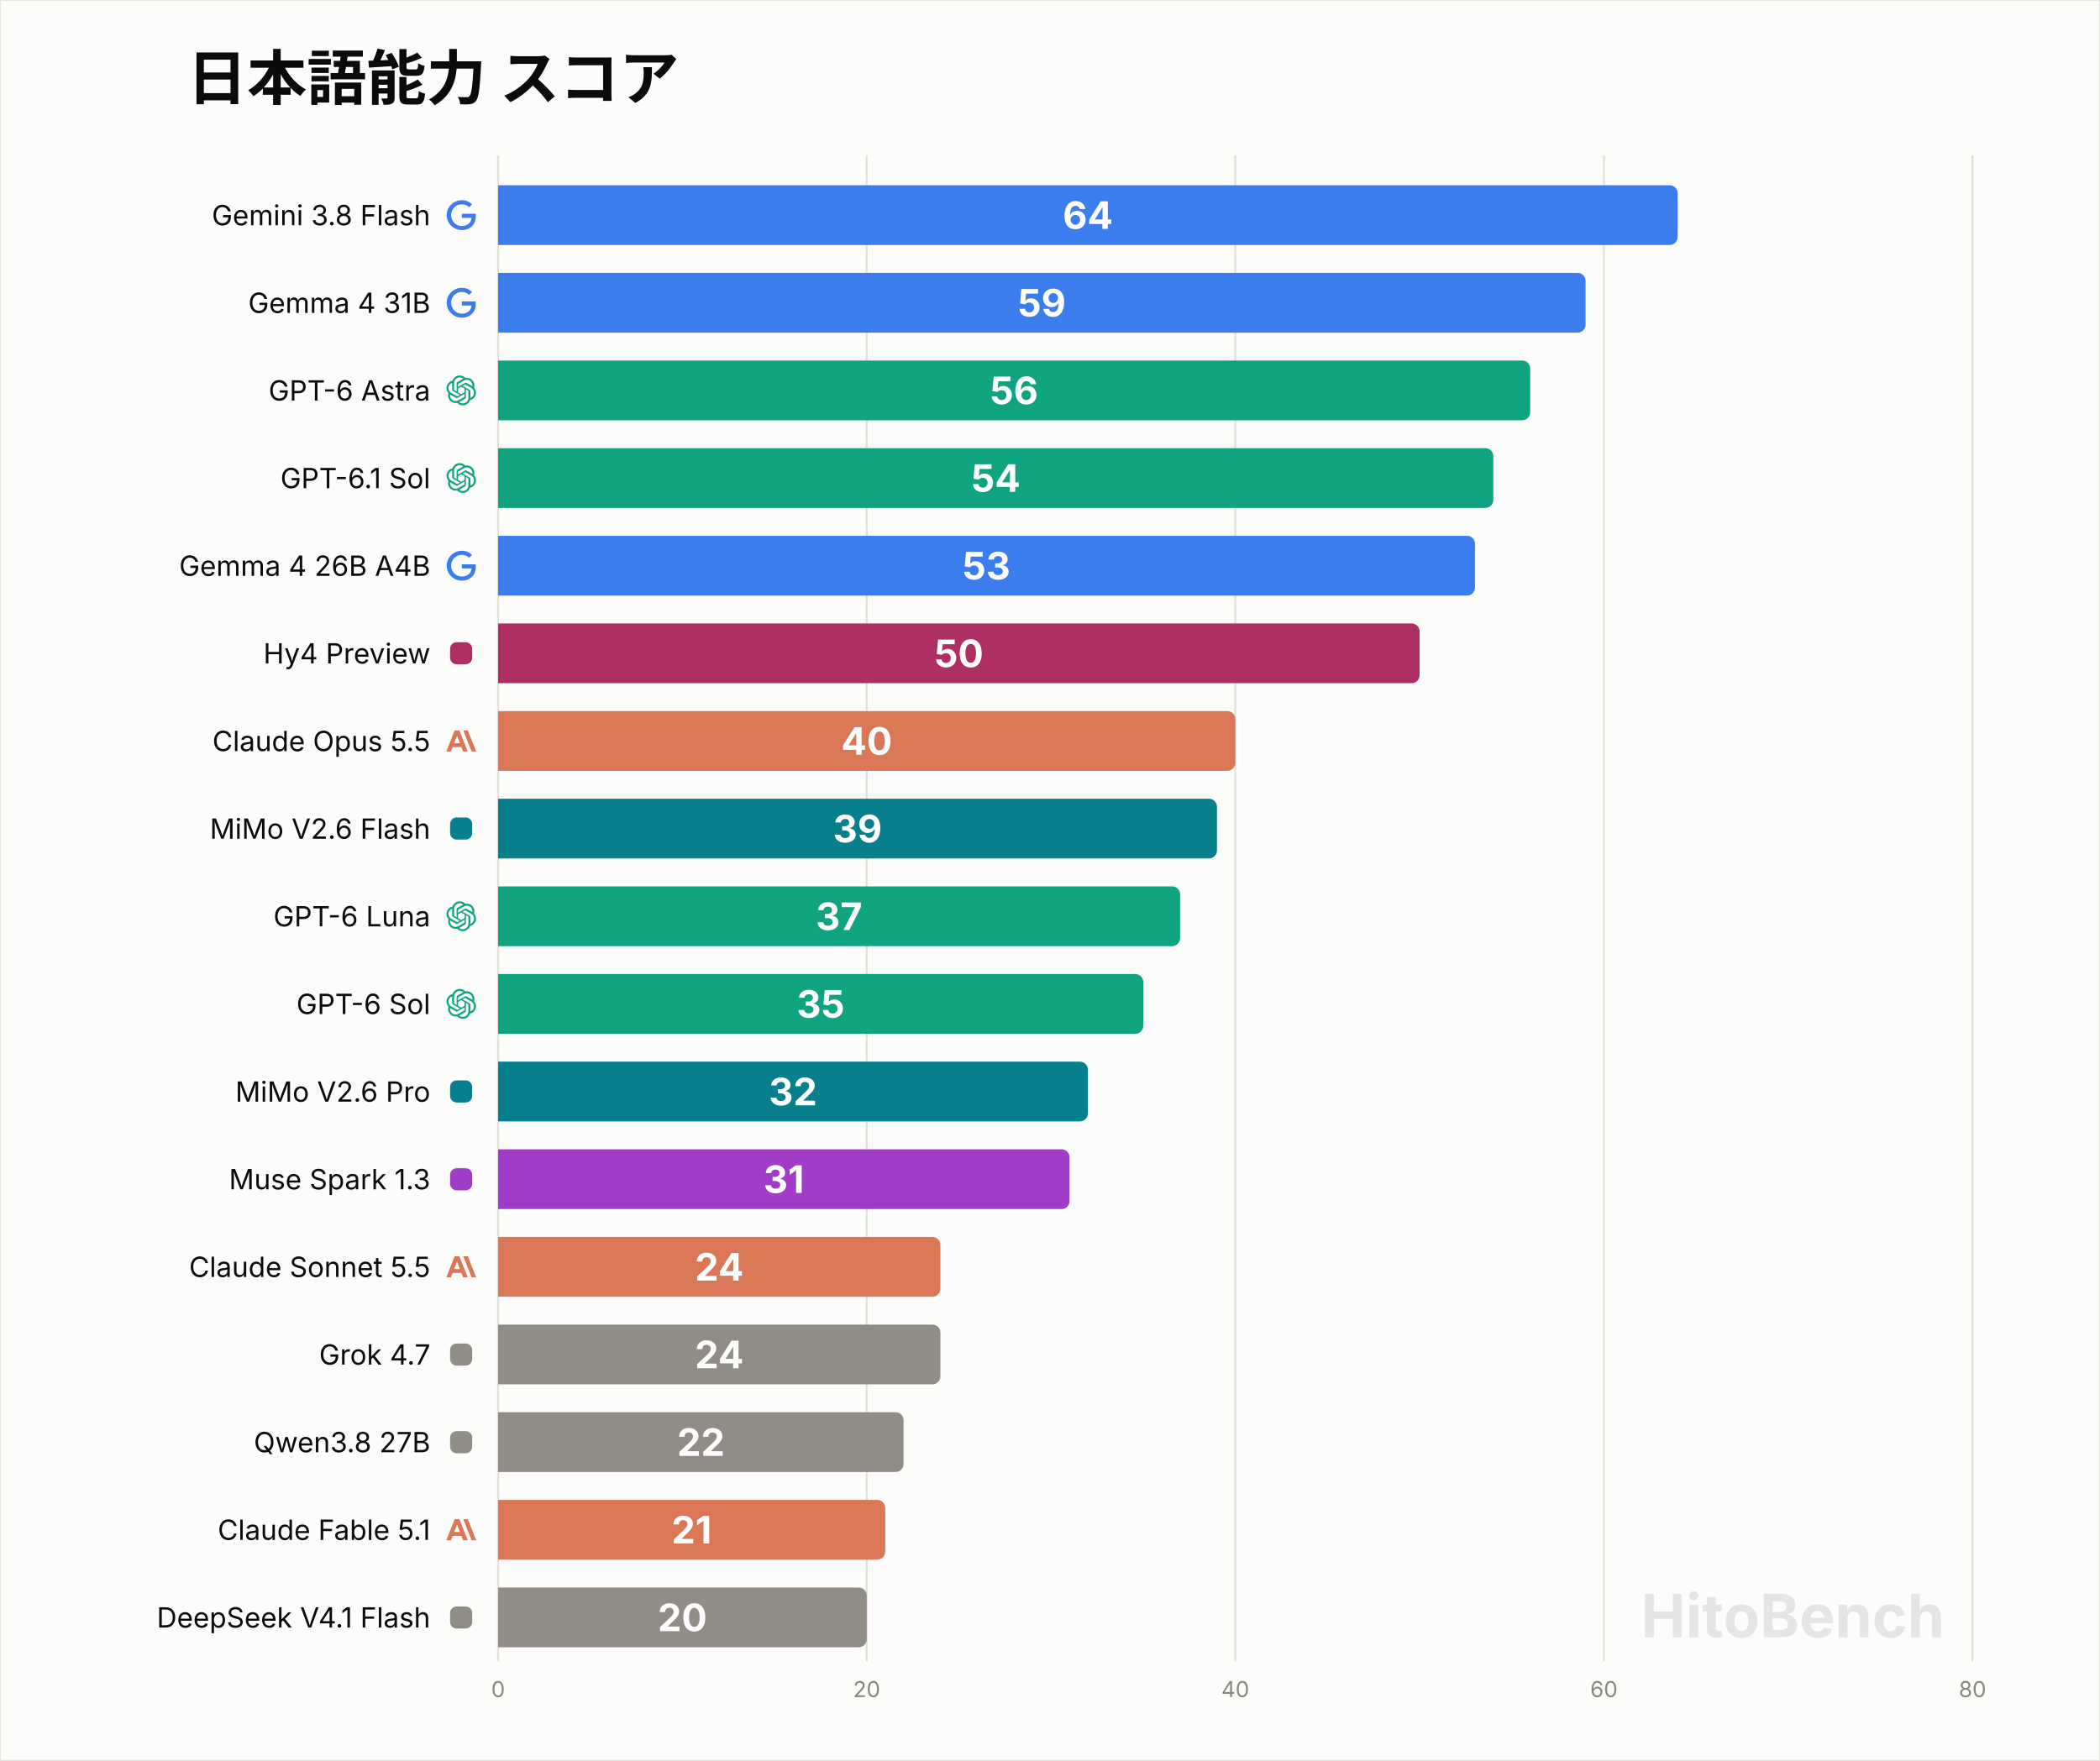
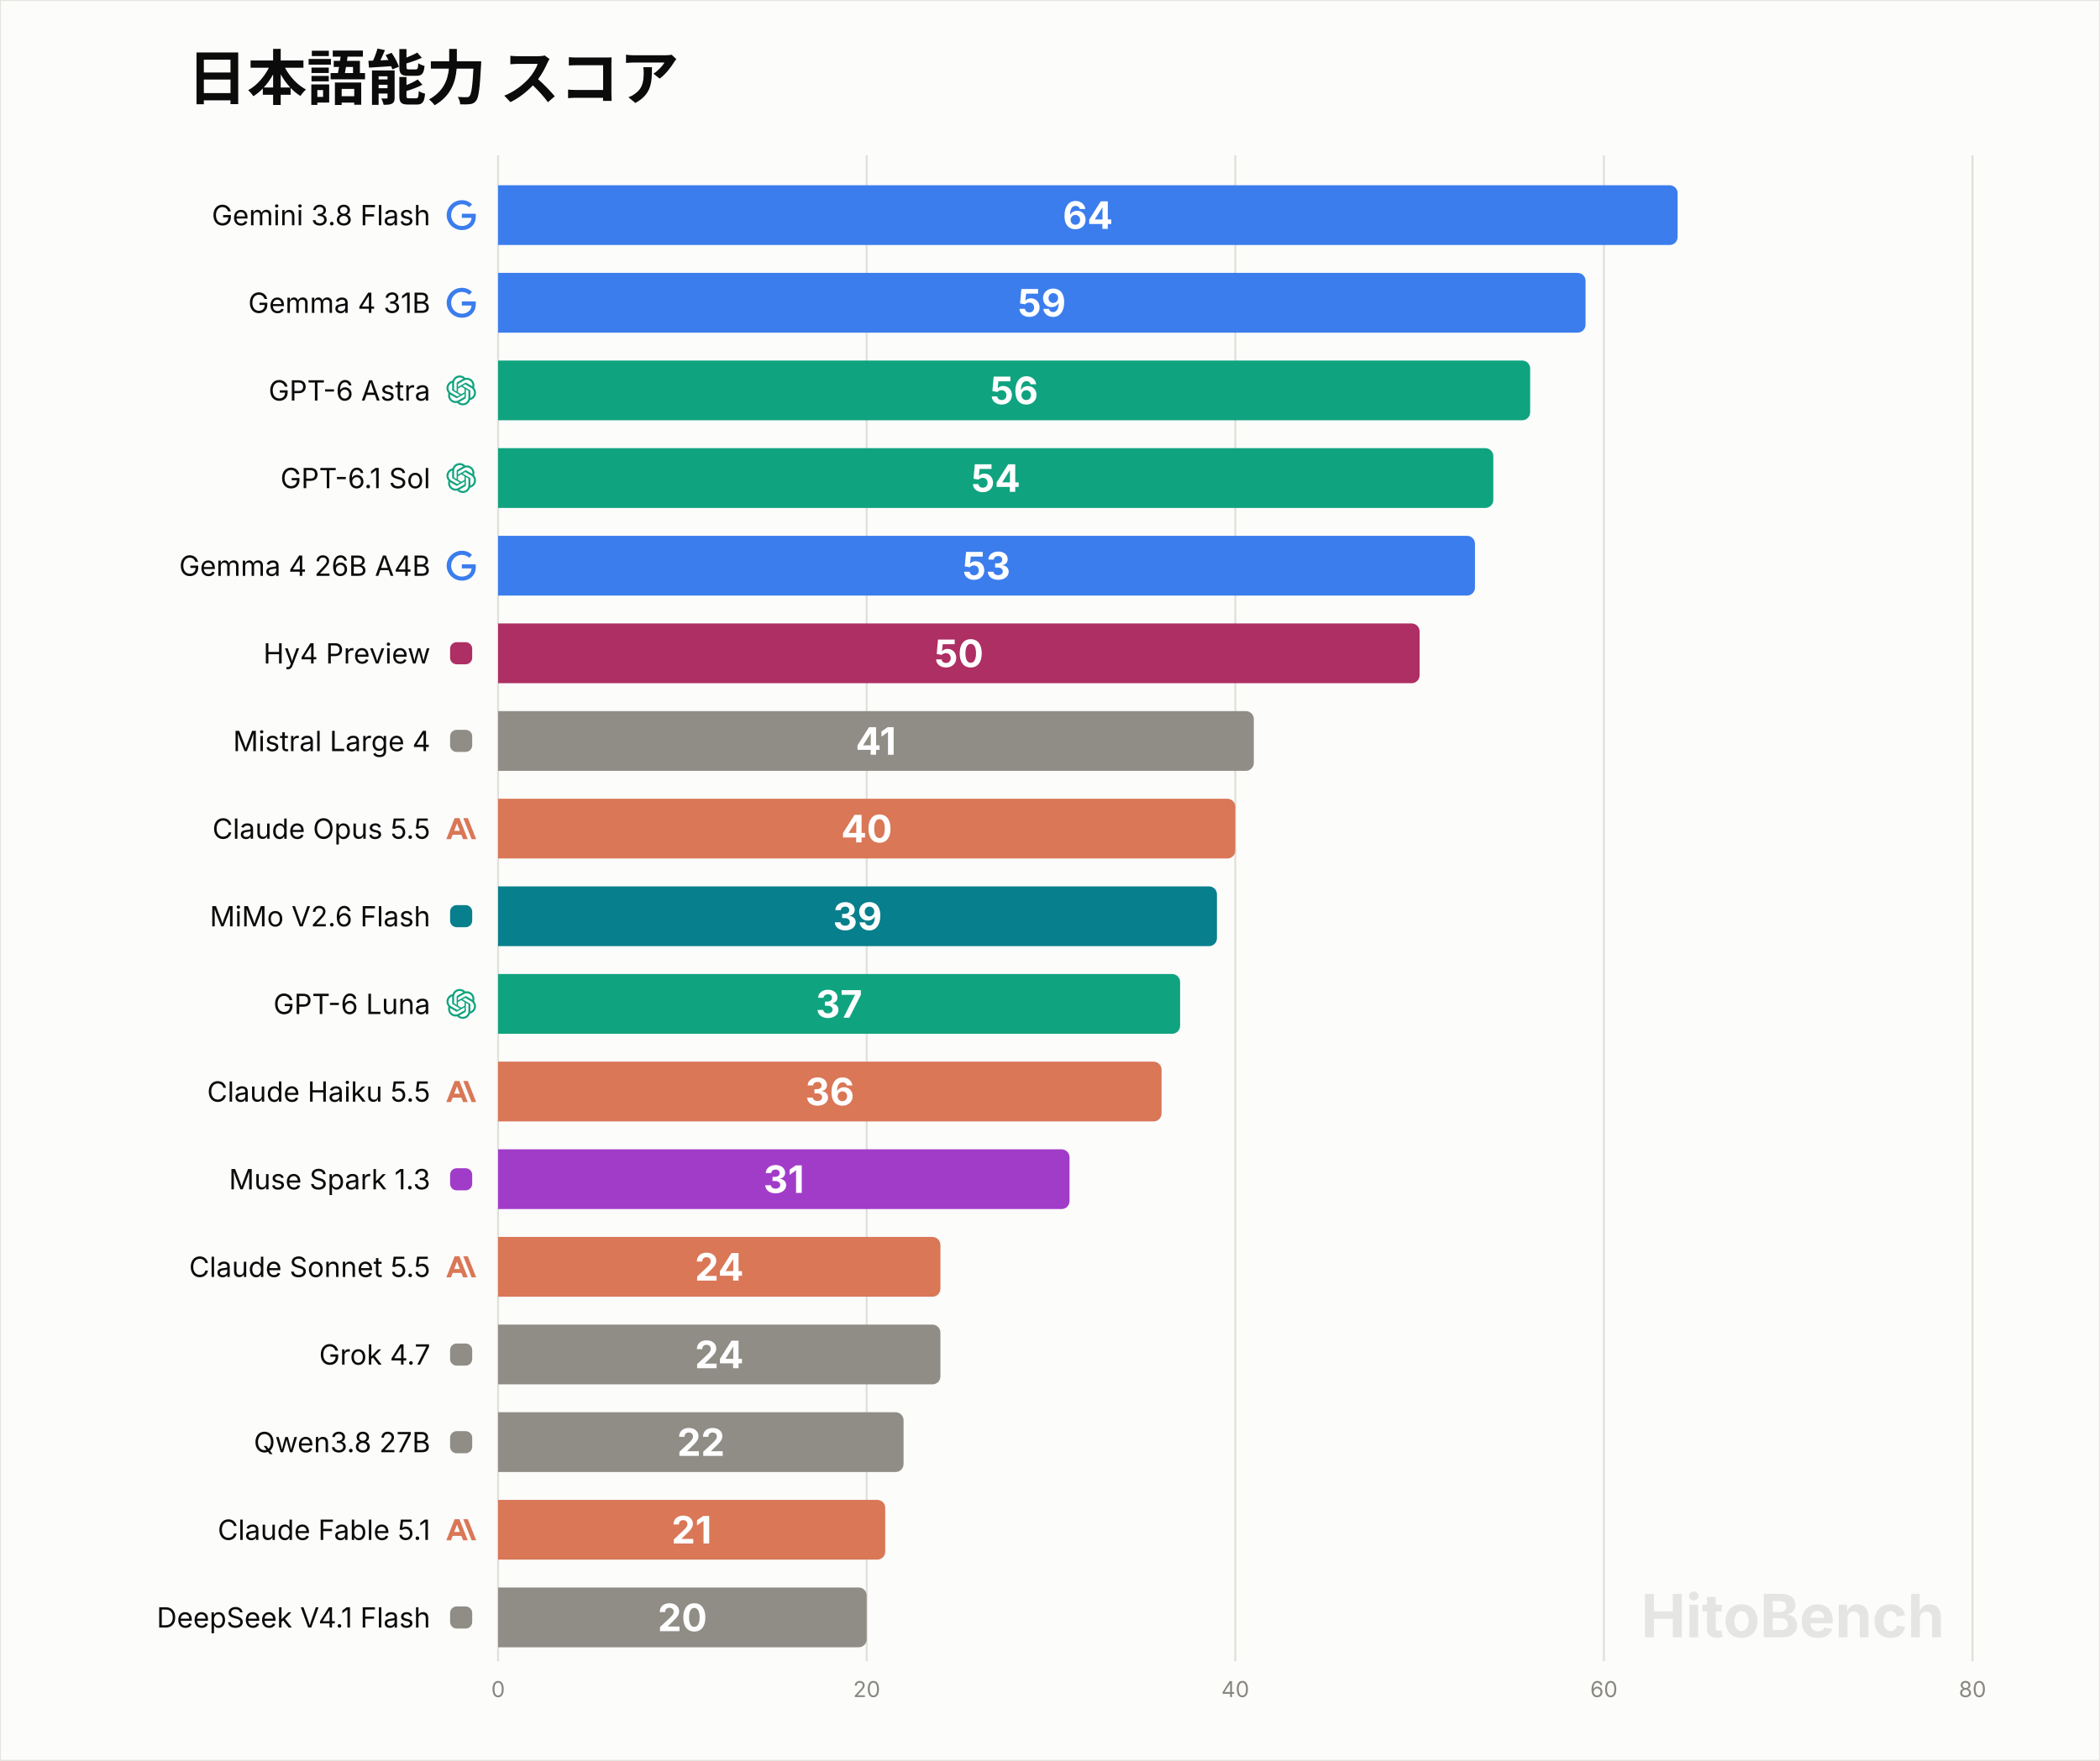
<svg xmlns="http://www.w3.org/2000/svg" viewBox="0 0 1054 884" width="1054" height="884" font-family="system-ui, -apple-system, 'Segoe UI', 'Hiragino Kaku Gothic ProN', 'Noto Sans JP', sans-serif" role="img">
  <rect x="0" y="0" width="1054" height="884" fill="#fcfcfb" stroke="#e5e4de" />
  <text fill="#0b0b0b" font-size="30" font-weight="700" x="94" y="50">日本語能力 スコア</text>
  <g transform="translate(18 58)">
    <line stroke="#e1e0d9" stroke-width="1" x1="232.0" y1="20" x2="232.0" y2="776" />
    <line stroke="#e1e0d9" stroke-width="1" x1="417.0" y1="20" x2="417.0" y2="776" />
    <line stroke="#e1e0d9" stroke-width="1" x1="602.0" y1="20" x2="602.0" y2="776" />
    <line stroke="#e1e0d9" stroke-width="1" x1="787.0" y1="20" x2="787.0" y2="776" />
    <line stroke="#e1e0d9" stroke-width="1" x1="972.0" y1="20" x2="972.0" y2="776" />
    <text fill="#898781" font-size="11" x="232.0" y="794" text-anchor="middle">0</text>
    <text fill="#898781" font-size="11" x="417.0" y="794" text-anchor="middle">20</text>
    <text fill="#898781" font-size="11" x="602.0" y="794" text-anchor="middle">40</text>
    <text fill="#898781" font-size="11" x="787.0" y="794" text-anchor="middle">60</text>
    <text fill="#898781" font-size="11" x="972.0" y="794" text-anchor="middle">80</text>
    <text fill="#0b0b0b" fill-opacity="0.09" font-size="30" font-weight="700" x="958.0" y="764.0" text-anchor="end">HitoBench</text>
    <g>
      <path transform="translate(206.0 42.5) scale(0.625)" fill="#3b7ded" d="M12.48 10.92v3.28h7.84c-.24 1.84-.853 3.187-1.787 4.133-1.147 1.147-2.933 2.4-6.053 2.4-4.827 0-8.6-3.893-8.6-8.72s3.773-8.72 8.6-8.72c2.6 0 4.507 1.027 5.907 2.347l2.307-2.307C18.747 1.44 16.133 0 12.48 0 5.867 0 .307 5.387.307 12s5.56 12 12.173 12c3.573 0 6.267-1.173 8.373-3.36 2.16-2.16 2.84-5.213 2.84-7.667 0-.76-.053-1.467-.173-2.053H12.48z" />
      <text fill="#0b0b0b" font-size="14" x="198" y="50" text-anchor="end" dominant-baseline="central">Gemini 3.8 Flash</text>
      <path fill="#3b7ded" d="M232.0 35.0 H820.0 a4 4 0 0 1 4 4 V61.0 a4 4 0 0 1 -4 4 H232.0 Z" />
      <text fill="#ffffff" font-size="19" font-weight="700" x="528.0" y="50" text-anchor="middle" dominant-baseline="central">64</text>
    </g>
    <g>
      <path transform="translate(206.0 86.5) scale(0.625)" fill="#3b7ded" d="M12.48 10.92v3.28h7.84c-.24 1.84-.853 3.187-1.787 4.133-1.147 1.147-2.933 2.4-6.053 2.4-4.827 0-8.6-3.893-8.6-8.72s3.773-8.72 8.6-8.72c2.6 0 4.507 1.027 5.907 2.347l2.307-2.307C18.747 1.44 16.133 0 12.48 0 5.867 0 .307 5.387.307 12s5.56 12 12.173 12c3.573 0 6.267-1.173 8.373-3.36 2.16-2.16 2.84-5.213 2.84-7.667 0-.76-.053-1.467-.173-2.053H12.48z" />
      <text fill="#0b0b0b" font-size="14" x="198" y="94" text-anchor="end" dominant-baseline="central">Gemma 4 31B</text>
      <path fill="#3b7ded" d="M232.0 79.0 H773.8 a4 4 0 0 1 4 4 V105.0 a4 4 0 0 1 -4 4 H232.0 Z" />
      <text fill="#ffffff" font-size="19" font-weight="700" x="504.9" y="94" text-anchor="middle" dominant-baseline="central">59</text>
    </g>
    <g>
      <path transform="translate(206.0 130.5) scale(0.625)" fill="#10a37f" d="M22.282 9.821a5.985 5.985 0 0 0-.516-4.911 6.046 6.046 0 0 0-6.51-2.9A6.065 6.065 0 0 0 4.981 4.182a5.985 5.985 0 0 0-3.998 2.9 6.046 6.046 0 0 0 .743 7.097 5.98 5.98 0 0 0 .511 4.911 6.051 6.051 0 0 0 6.515 2.9A5.985 5.985 0 0 0 13.26 24a6.056 6.056 0 0 0 5.772-4.206 5.989 5.989 0 0 0 3.998-2.9 6.056 6.056 0 0 0-.748-7.073zm-9.022 12.608a4.476 4.476 0 0 1-2.876-1.041l.142-.08 4.778-2.758a.795.795 0 0 0 .393-.681v-6.737l2.02 1.169a.071.071 0 0 1 .038.052v5.583a4.504 4.504 0 0 1-4.495 4.494zm-9.661-4.125a4.471 4.471 0 0 1-.535-3.014l.142.085 4.783 2.758a.771.771 0 0 0 .781 0l5.843-3.369v2.332a.08.08 0 0 1-.033.061L9.74 19.95a4.499 4.499 0 0 1-6.141-1.646zM2.341 7.896a4.485 4.485 0 0 1 2.365-1.973V11.6a.766.766 0 0 0 .388.676l5.814 3.354-2.02 1.169a.076.076 0 0 1-.071 0l-4.83-2.787A4.504 4.504 0 0 1 2.341 7.872zm16.596 3.856L13.104 8.364 15.119 7.2a.076.076 0 0 1 .071 0l4.83 2.791a4.494 4.494 0 0 1-.676 8.104v-5.677a.79.79 0 0 0-.407-.667zm2.011-3.023l-.142-.085-4.774-2.782a.776.776 0 0 0-.785 0L9.409 9.23V6.897a.066.066 0 0 1 .028-.061l4.83-2.787a4.499 4.499 0 0 1 6.68 4.66zM8.306 12.863l-2.02-1.164a.08.08 0 0 1-.038-.057V6.074a4.499 4.499 0 0 1 7.376-3.454l-.142.081L8.704 5.459a.795.795 0 0 0-.393.681zm1.098-2.365l2.602-1.5 2.607 1.5v2.999l-2.597 1.5-2.607-1.5Z" />
      <text fill="#0b0b0b" font-size="14" x="198" y="138" text-anchor="end" dominant-baseline="central">GPT-6 Astra</text>
      <path fill="#10a37f" d="M232.0 123.0 H746.0 a4 4 0 0 1 4 4 V149.0 a4 4 0 0 1 -4 4 H232.0 Z" />
      <text fill="#ffffff" font-size="19" font-weight="700" x="491.0" y="138" text-anchor="middle" dominant-baseline="central">56</text>
    </g>
    <g>
      <path transform="translate(206.0 174.5) scale(0.625)" fill="#10a37f" d="M22.282 9.821a5.985 5.985 0 0 0-.516-4.911 6.046 6.046 0 0 0-6.51-2.9A6.065 6.065 0 0 0 4.981 4.182a5.985 5.985 0 0 0-3.998 2.9 6.046 6.046 0 0 0 .743 7.097 5.98 5.98 0 0 0 .511 4.911 6.051 6.051 0 0 0 6.515 2.9A5.985 5.985 0 0 0 13.26 24a6.056 6.056 0 0 0 5.772-4.206 5.989 5.989 0 0 0 3.998-2.9 6.056 6.056 0 0 0-.748-7.073zm-9.022 12.608a4.476 4.476 0 0 1-2.876-1.041l.142-.08 4.778-2.758a.795.795 0 0 0 .393-.681v-6.737l2.02 1.169a.071.071 0 0 1 .038.052v5.583a4.504 4.504 0 0 1-4.495 4.494zm-9.661-4.125a4.471 4.471 0 0 1-.535-3.014l.142.085 4.783 2.758a.771.771 0 0 0 .781 0l5.843-3.369v2.332a.08.08 0 0 1-.033.061L9.74 19.95a4.499 4.499 0 0 1-6.141-1.646zM2.341 7.896a4.485 4.485 0 0 1 2.365-1.973V11.6a.766.766 0 0 0 .388.676l5.814 3.354-2.02 1.169a.076.076 0 0 1-.071 0l-4.83-2.787A4.504 4.504 0 0 1 2.341 7.872zm16.596 3.856L13.104 8.364 15.119 7.2a.076.076 0 0 1 .071 0l4.83 2.791a4.494 4.494 0 0 1-.676 8.104v-5.677a.79.79 0 0 0-.407-.667zm2.011-3.023l-.142-.085-4.774-2.782a.776.776 0 0 0-.785 0L9.409 9.23V6.897a.066.066 0 0 1 .028-.061l4.83-2.787a4.499 4.499 0 0 1 6.68 4.66zM8.306 12.863l-2.02-1.164a.08.08 0 0 1-.038-.057V6.074a4.499 4.499 0 0 1 7.376-3.454l-.142.081L8.704 5.459a.795.795 0 0 0-.393.681zm1.098-2.365l2.602-1.5 2.607 1.5v2.999l-2.597 1.5-2.607-1.5Z" />
      <text fill="#0b0b0b" font-size="14" x="198" y="182" text-anchor="end" dominant-baseline="central">GPT-6.1 Sol</text>
      <path fill="#10a37f" d="M232.0 167.0 H727.5 a4 4 0 0 1 4 4 V193.0 a4 4 0 0 1 -4 4 H232.0 Z" />
      <text fill="#ffffff" font-size="19" font-weight="700" x="481.8" y="182" text-anchor="middle" dominant-baseline="central">54</text>
    </g>
    <g>
      <path transform="translate(206.0 218.5) scale(0.625)" fill="#3b7ded" d="M12.48 10.92v3.28h7.84c-.24 1.84-.853 3.187-1.787 4.133-1.147 1.147-2.933 2.4-6.053 2.4-4.827 0-8.6-3.893-8.6-8.72s3.773-8.72 8.6-8.72c2.6 0 4.507 1.027 5.907 2.347l2.307-2.307C18.747 1.44 16.133 0 12.48 0 5.867 0 .307 5.387.307 12s5.56 12 12.173 12c3.573 0 6.267-1.173 8.373-3.36 2.16-2.16 2.84-5.213 2.84-7.667 0-.76-.053-1.467-.173-2.053H12.48z" />
      <text fill="#0b0b0b" font-size="14" x="198" y="226" text-anchor="end" dominant-baseline="central">Gemma 4 26B A4B</text>
      <path fill="#3b7ded" d="M232.0 211.0 H718.3 a4 4 0 0 1 4 4 V237.0 a4 4 0 0 1 -4 4 H232.0 Z" />
      <text fill="#ffffff" font-size="19" font-weight="700" x="477.1" y="226" text-anchor="middle" dominant-baseline="central">53</text>
    </g>
    <g>
      <rect x="207.9" y="264.4" width="11.1" height="11.1" rx="3.3" fill="#ad2f63" />
      <text fill="#0b0b0b" font-size="14" x="198" y="270" text-anchor="end" dominant-baseline="central">Hy4 Preview</text>
      <path fill="#ad2f63" d="M232.0 255.0 H690.5 a4 4 0 0 1 4 4 V281.0 a4 4 0 0 1 -4 4 H232.0 Z" />
      <text fill="#ffffff" font-size="19" font-weight="700" x="463.3" y="270" text-anchor="middle" dominant-baseline="central">50</text>
    </g>
    <g>
-       <path transform="translate(206.0 306.5) scale(0.625)" fill="#d97757" d="M17.304 3.541h-3.672l6.696 16.918H24Zm-10.608 0L0 20.459h3.744l1.369-3.553h7.005l1.369 3.553h3.744L10.536 3.541Zm-.371 10.223 2.291-5.946 2.291 5.946Z" />
-       <text fill="#0b0b0b" font-size="14" x="198" y="314" text-anchor="end" dominant-baseline="central">Claude Opus 5.5</text>
-       <path fill="#d97757" d="M232.0 299.0 H598.0 a4 4 0 0 1 4 4 V325.0 a4 4 0 0 1 -4 4 H232.0 Z" />
-       <text fill="#ffffff" font-size="19" font-weight="700" x="417.0" y="314" text-anchor="middle" dominant-baseline="central">40</text>
+       <rect x="207.9" y="308.4" width="11.1" height="11.1" rx="3.3" fill="#8f8d85" />
+       <text fill="#0b0b0b" font-size="14" x="198" y="314" text-anchor="end" dominant-baseline="central">Mistral Large 4</text>
+       <path fill="#8f8d85" d="M232.0 299.0 H607.3 a4 4 0 0 1 4 4 V325.0 a4 4 0 0 1 -4 4 H232.0 Z" />
+       <text fill="#ffffff" font-size="19" font-weight="700" x="421.6" y="314" text-anchor="middle" dominant-baseline="central">41</text>
    </g>
    <g>
-       <rect x="207.9" y="352.4" width="11.1" height="11.1" rx="3.3" fill="#087f8c" />
-       <text fill="#0b0b0b" font-size="14" x="198" y="358" text-anchor="end" dominant-baseline="central">MiMo V2.6 Flash</text>
-       <path fill="#087f8c" d="M232.0 343.0 H588.8 a4 4 0 0 1 4 4 V369.0 a4 4 0 0 1 -4 4 H232.0 Z" />
-       <text fill="#ffffff" font-size="19" font-weight="700" x="412.4" y="358" text-anchor="middle" dominant-baseline="central">39</text>
+       <path transform="translate(206.0 350.5) scale(0.625)" fill="#d97757" d="M17.304 3.541h-3.672l6.696 16.918H24Zm-10.608 0L0 20.459h3.744l1.369-3.553h7.005l1.369 3.553h3.744L10.536 3.541Zm-.371 10.223 2.291-5.946 2.291 5.946Z" />
+       <text fill="#0b0b0b" font-size="14" x="198" y="358" text-anchor="end" dominant-baseline="central">Claude Opus 5.5</text>
+       <path fill="#d97757" d="M232.0 343.0 H598.0 a4 4 0 0 1 4 4 V369.0 a4 4 0 0 1 -4 4 H232.0 Z" />
+       <text fill="#ffffff" font-size="19" font-weight="700" x="417.0" y="358" text-anchor="middle" dominant-baseline="central">40</text>
    </g>
    <g>
-       <path transform="translate(206.0 394.5) scale(0.625)" fill="#10a37f" d="M22.282 9.821a5.985 5.985 0 0 0-.516-4.911 6.046 6.046 0 0 0-6.51-2.9A6.065 6.065 0 0 0 4.981 4.182a5.985 5.985 0 0 0-3.998 2.9 6.046 6.046 0 0 0 .743 7.097 5.98 5.98 0 0 0 .511 4.911 6.051 6.051 0 0 0 6.515 2.9A5.985 5.985 0 0 0 13.26 24a6.056 6.056 0 0 0 5.772-4.206 5.989 5.989 0 0 0 3.998-2.9 6.056 6.056 0 0 0-.748-7.073zm-9.022 12.608a4.476 4.476 0 0 1-2.876-1.041l.142-.08 4.778-2.758a.795.795 0 0 0 .393-.681v-6.737l2.02 1.169a.071.071 0 0 1 .038.052v5.583a4.504 4.504 0 0 1-4.495 4.494zm-9.661-4.125a4.471 4.471 0 0 1-.535-3.014l.142.085 4.783 2.758a.771.771 0 0 0 .781 0l5.843-3.369v2.332a.08.08 0 0 1-.033.061L9.74 19.95a4.499 4.499 0 0 1-6.141-1.646zM2.341 7.896a4.485 4.485 0 0 1 2.365-1.973V11.6a.766.766 0 0 0 .388.676l5.814 3.354-2.02 1.169a.076.076 0 0 1-.071 0l-4.83-2.787A4.504 4.504 0 0 1 2.341 7.872zm16.596 3.856L13.104 8.364 15.119 7.2a.076.076 0 0 1 .071 0l4.83 2.791a4.494 4.494 0 0 1-.676 8.104v-5.677a.79.79 0 0 0-.407-.667zm2.011-3.023l-.142-.085-4.774-2.782a.776.776 0 0 0-.785 0L9.409 9.23V6.897a.066.066 0 0 1 .028-.061l4.83-2.787a4.499 4.499 0 0 1 6.68 4.66zM8.306 12.863l-2.02-1.164a.08.08 0 0 1-.038-.057V6.074a4.499 4.499 0 0 1 7.376-3.454l-.142.081L8.704 5.459a.795.795 0 0 0-.393.681zm1.098-2.365l2.602-1.5 2.607 1.5v2.999l-2.597 1.5-2.607-1.5Z" />
-       <text fill="#0b0b0b" font-size="14" x="198" y="402" text-anchor="end" dominant-baseline="central">GPT-6 Luna</text>
-       <path fill="#10a37f" d="M232.0 387.0 H570.3 a4 4 0 0 1 4 4 V413.0 a4 4 0 0 1 -4 4 H232.0 Z" />
-       <text fill="#ffffff" font-size="19" font-weight="700" x="403.1" y="402" text-anchor="middle" dominant-baseline="central">37</text>
+       <rect x="207.9" y="396.4" width="11.1" height="11.1" rx="3.3" fill="#087f8c" />
+       <text fill="#0b0b0b" font-size="14" x="198" y="402" text-anchor="end" dominant-baseline="central">MiMo V2.6 Flash</text>
+       <path fill="#087f8c" d="M232.0 387.0 H588.8 a4 4 0 0 1 4 4 V413.0 a4 4 0 0 1 -4 4 H232.0 Z" />
+       <text fill="#ffffff" font-size="19" font-weight="700" x="412.4" y="402" text-anchor="middle" dominant-baseline="central">39</text>
    </g>
    <g>
      <path transform="translate(206.0 438.5) scale(0.625)" fill="#10a37f" d="M22.282 9.821a5.985 5.985 0 0 0-.516-4.911 6.046 6.046 0 0 0-6.51-2.9A6.065 6.065 0 0 0 4.981 4.182a5.985 5.985 0 0 0-3.998 2.9 6.046 6.046 0 0 0 .743 7.097 5.98 5.98 0 0 0 .511 4.911 6.051 6.051 0 0 0 6.515 2.9A5.985 5.985 0 0 0 13.26 24a6.056 6.056 0 0 0 5.772-4.206 5.989 5.989 0 0 0 3.998-2.9 6.056 6.056 0 0 0-.748-7.073zm-9.022 12.608a4.476 4.476 0 0 1-2.876-1.041l.142-.08 4.778-2.758a.795.795 0 0 0 .393-.681v-6.737l2.02 1.169a.071.071 0 0 1 .038.052v5.583a4.504 4.504 0 0 1-4.495 4.494zm-9.661-4.125a4.471 4.471 0 0 1-.535-3.014l.142.085 4.783 2.758a.771.771 0 0 0 .781 0l5.843-3.369v2.332a.08.08 0 0 1-.033.061L9.74 19.95a4.499 4.499 0 0 1-6.141-1.646zM2.341 7.896a4.485 4.485 0 0 1 2.365-1.973V11.6a.766.766 0 0 0 .388.676l5.814 3.354-2.02 1.169a.076.076 0 0 1-.071 0l-4.83-2.787A4.504 4.504 0 0 1 2.341 7.872zm16.596 3.856L13.104 8.364 15.119 7.2a.076.076 0 0 1 .071 0l4.83 2.791a4.494 4.494 0 0 1-.676 8.104v-5.677a.79.79 0 0 0-.407-.667zm2.011-3.023l-.142-.085-4.774-2.782a.776.776 0 0 0-.785 0L9.409 9.23V6.897a.066.066 0 0 1 .028-.061l4.83-2.787a4.499 4.499 0 0 1 6.68 4.66zM8.306 12.863l-2.02-1.164a.08.08 0 0 1-.038-.057V6.074a4.499 4.499 0 0 1 7.376-3.454l-.142.081L8.704 5.459a.795.795 0 0 0-.393.681zm1.098-2.365l2.602-1.5 2.607 1.5v2.999l-2.597 1.5-2.607-1.5Z" />
-       <text fill="#0b0b0b" font-size="14" x="198" y="446" text-anchor="end" dominant-baseline="central">GPT-6 Sol</text>
-       <path fill="#10a37f" d="M232.0 431.0 H551.8 a4 4 0 0 1 4 4 V457.0 a4 4 0 0 1 -4 4 H232.0 Z" />
-       <text fill="#ffffff" font-size="19" font-weight="700" x="393.9" y="446" text-anchor="middle" dominant-baseline="central">35</text>
+       <text fill="#0b0b0b" font-size="14" x="198" y="446" text-anchor="end" dominant-baseline="central">GPT-6 Luna</text>
+       <path fill="#10a37f" d="M232.0 431.0 H570.3 a4 4 0 0 1 4 4 V457.0 a4 4 0 0 1 -4 4 H232.0 Z" />
+       <text fill="#ffffff" font-size="19" font-weight="700" x="403.1" y="446" text-anchor="middle" dominant-baseline="central">37</text>
    </g>
    <g>
-       <rect x="207.9" y="484.4" width="11.1" height="11.1" rx="3.3" fill="#087f8c" />
-       <text fill="#0b0b0b" font-size="14" x="198" y="490" text-anchor="end" dominant-baseline="central">MiMo V2.6 Pro</text>
-       <path fill="#087f8c" d="M232.0 475.0 H524.0 a4 4 0 0 1 4 4 V501.0 a4 4 0 0 1 -4 4 H232.0 Z" />
-       <text fill="#ffffff" font-size="19" font-weight="700" x="380.0" y="490" text-anchor="middle" dominant-baseline="central">32</text>
+       <path transform="translate(206.0 482.5) scale(0.625)" fill="#d97757" d="M17.304 3.541h-3.672l6.696 16.918H24Zm-10.608 0L0 20.459h3.744l1.369-3.553h7.005l1.369 3.553h3.744L10.536 3.541Zm-.371 10.223 2.291-5.946 2.291 5.946Z" />
+       <text fill="#0b0b0b" font-size="14" x="198" y="490" text-anchor="end" dominant-baseline="central">Claude Haiku 5.5</text>
+       <path fill="#d97757" d="M232.0 475.0 H561.0 a4 4 0 0 1 4 4 V501.0 a4 4 0 0 1 -4 4 H232.0 Z" />
+       <text fill="#ffffff" font-size="19" font-weight="700" x="398.5" y="490" text-anchor="middle" dominant-baseline="central">36</text>
    </g>
    <g>
      <rect x="207.9" y="528.5" width="11.1" height="11.1" rx="3.3" fill="#a13cc9" />
      <text fill="#0b0b0b" font-size="14" x="198" y="534" text-anchor="end" dominant-baseline="central">Muse Spark 1.3</text>
      <path fill="#a13cc9" d="M232.0 519.0 H514.8 a4 4 0 0 1 4 4 V545.0 a4 4 0 0 1 -4 4 H232.0 Z" />
      <text fill="#ffffff" font-size="19" font-weight="700" x="375.4" y="534" text-anchor="middle" dominant-baseline="central">31</text>
    </g>
    <g>
      <path transform="translate(206.0 570.5) scale(0.625)" fill="#d97757" d="M17.304 3.541h-3.672l6.696 16.918H24Zm-10.608 0L0 20.459h3.744l1.369-3.553h7.005l1.369 3.553h3.744L10.536 3.541Zm-.371 10.223 2.291-5.946 2.291 5.946Z" />
      <text fill="#0b0b0b" font-size="14" x="198" y="578" text-anchor="end" dominant-baseline="central">Claude Sonnet 5.5</text>
      <path fill="#d97757" d="M232.0 563.0 H450.0 a4 4 0 0 1 4 4 V589.0 a4 4 0 0 1 -4 4 H232.0 Z" />
      <text fill="#ffffff" font-size="19" font-weight="700" x="343.0" y="578" text-anchor="middle" dominant-baseline="central">24</text>
    </g>
    <g>
      <rect x="207.9" y="616.5" width="11.1" height="11.1" rx="3.3" fill="#8f8d85" />
      <text fill="#0b0b0b" font-size="14" x="198" y="622" text-anchor="end" dominant-baseline="central">Grok 4.7</text>
      <path fill="#8f8d85" d="M232.0 607.0 H450.0 a4 4 0 0 1 4 4 V633.0 a4 4 0 0 1 -4 4 H232.0 Z" />
      <text fill="#ffffff" font-size="19" font-weight="700" x="343.0" y="622" text-anchor="middle" dominant-baseline="central">24</text>
    </g>
    <g>
      <rect x="207.9" y="660.5" width="11.1" height="11.1" rx="3.3" fill="#8f8d85" />
      <text fill="#0b0b0b" font-size="14" x="198" y="666" text-anchor="end" dominant-baseline="central">Qwen3.8 27B</text>
      <path fill="#8f8d85" d="M232.0 651.0 H431.5 a4 4 0 0 1 4 4 V677.0 a4 4 0 0 1 -4 4 H232.0 Z" />
      <text fill="#ffffff" font-size="19" font-weight="700" x="333.8" y="666" text-anchor="middle" dominant-baseline="central">22</text>
    </g>
    <g>
      <path transform="translate(206.0 702.5) scale(0.625)" fill="#d97757" d="M17.304 3.541h-3.672l6.696 16.918H24Zm-10.608 0L0 20.459h3.744l1.369-3.553h7.005l1.369 3.553h3.744L10.536 3.541Zm-.371 10.223 2.291-5.946 2.291 5.946Z" />
      <text fill="#0b0b0b" font-size="14" x="198" y="710" text-anchor="end" dominant-baseline="central">Claude Fable 5.1</text>
      <path fill="#d97757" d="M232.0 695.0 H422.3 a4 4 0 0 1 4 4 V721.0 a4 4 0 0 1 -4 4 H232.0 Z" />
      <text fill="#ffffff" font-size="19" font-weight="700" x="329.1" y="710" text-anchor="middle" dominant-baseline="central">21</text>
    </g>
    <g>
      <rect x="207.9" y="748.5" width="11.1" height="11.1" rx="3.3" fill="#8f8d85" />
      <text fill="#0b0b0b" font-size="14" x="198" y="754" text-anchor="end" dominant-baseline="central">DeepSeek V4.1 Flash</text>
      <path fill="#8f8d85" d="M232.0 739.0 H413.0 a4 4 0 0 1 4 4 V765.0 a4 4 0 0 1 -4 4 H232.0 Z" />
      <text fill="#ffffff" font-size="19" font-weight="700" x="324.5" y="754" text-anchor="middle" dominant-baseline="central">20</text>
    </g>
  </g>
</svg>
